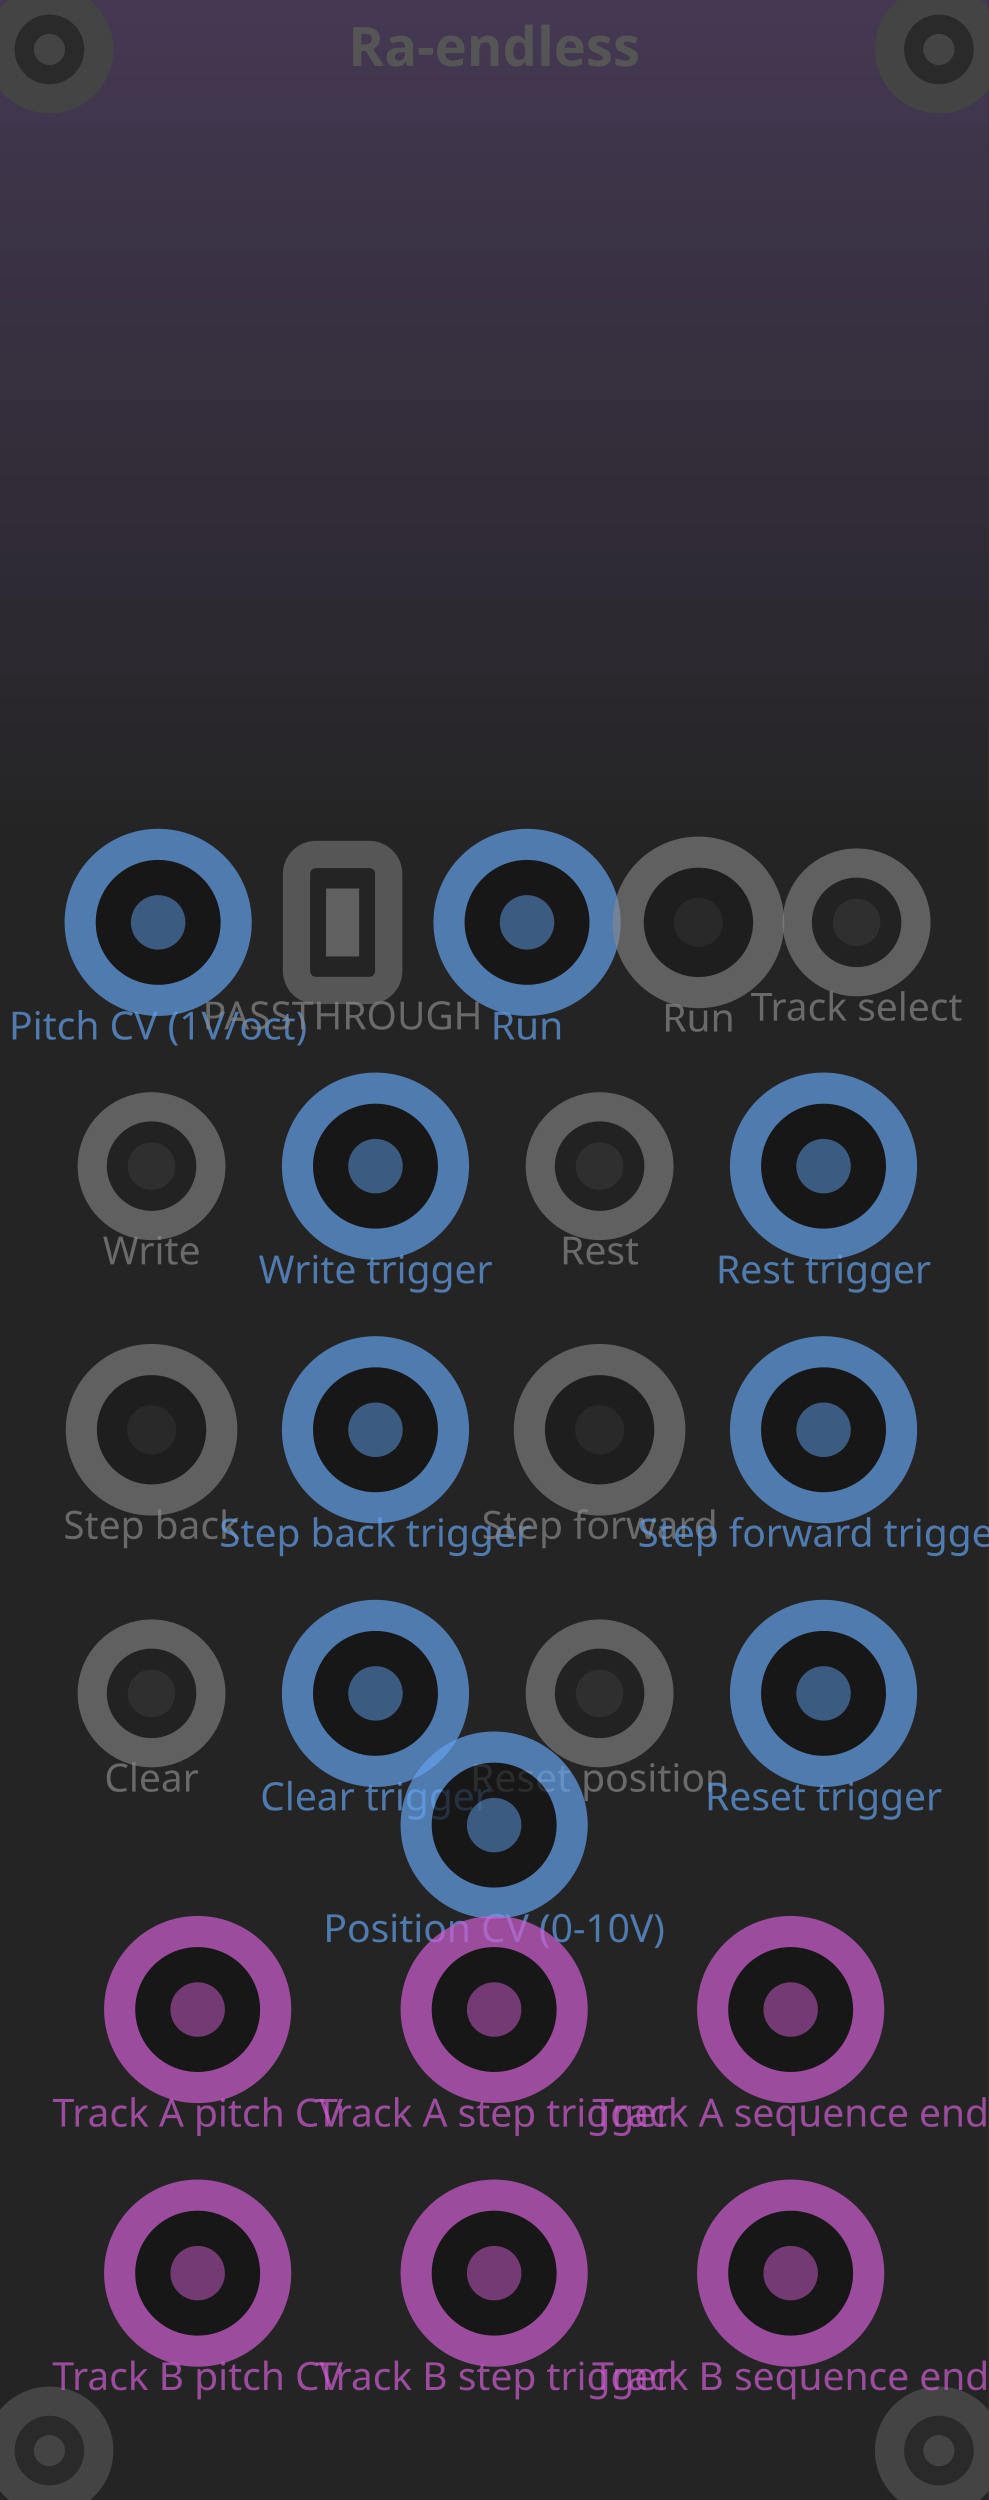
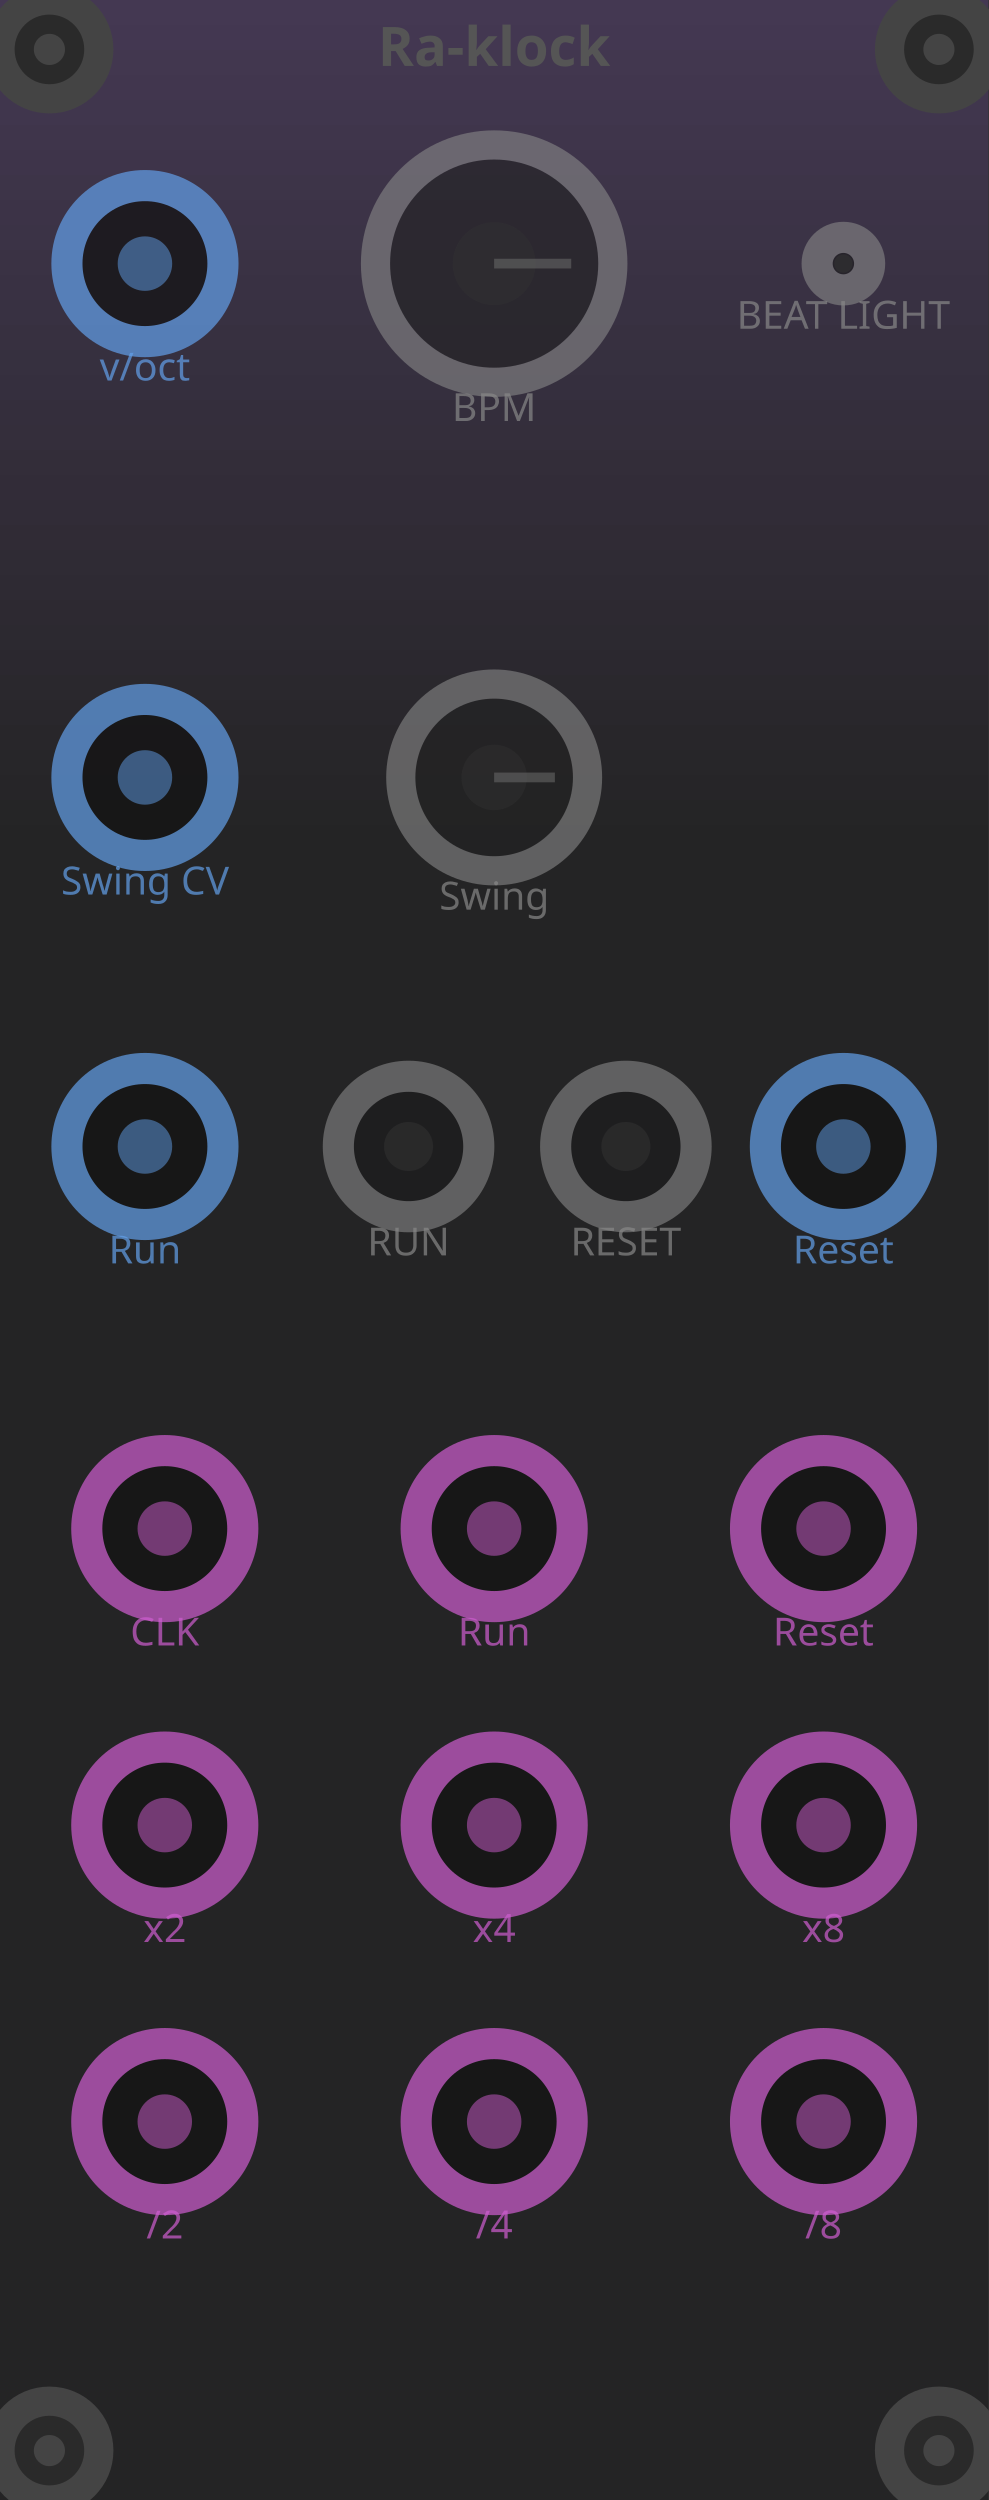
<svg xmlns="http://www.w3.org/2000/svg" viewBox="0 0 50.80 128.5" width="50.80mm" height="128.5mm">
  <rect x="0.3" y="0.3" width="50.20" height="127.9" fill="none" stroke="#333" stroke-width="1.5" />
  <rect x="0" y="0.000" width="50.80" height="1.295" fill="#443852" />
  <rect x="0" y="1.285" width="50.80" height="1.295" fill="#433751" />
  <rect x="0" y="2.570" width="50.80" height="1.295" fill="#42374f" />
  <rect x="0" y="3.855" width="50.80" height="1.295" fill="#41364e" />
  <rect x="0" y="5.140" width="50.80" height="1.295" fill="#40364d" />
  <rect x="0" y="6.425" width="50.80" height="1.295" fill="#3f354b" />
  <rect x="0" y="7.710" width="50.80" height="1.295" fill="#3e344a" />
  <rect x="0" y="8.995" width="50.80" height="1.295" fill="#3d3448" />
  <rect x="0" y="10.280" width="50.80" height="1.295" fill="#3c3347" />
  <rect x="0" y="11.565" width="50.80" height="1.295" fill="#3b3346" />
  <rect x="0" y="12.850" width="50.80" height="1.295" fill="#3a3244" />
  <rect x="0" y="14.135" width="50.80" height="1.295" fill="#393143" />
  <rect x="0" y="15.420" width="50.80" height="1.295" fill="#383142" />
  <rect x="0" y="16.705" width="50.80" height="1.295" fill="#373040" />
  <rect x="0" y="17.990" width="50.80" height="1.295" fill="#36303f" />
  <rect x="0" y="19.275" width="50.80" height="1.295" fill="#352f3e" />
  <rect x="0" y="20.560" width="50.80" height="1.295" fill="#342e3c" />
  <rect x="0" y="21.845" width="50.80" height="1.295" fill="#342e3b" />
  <rect x="0" y="23.130" width="50.80" height="1.295" fill="#332d39" />
  <rect x="0" y="24.415" width="50.80" height="1.295" fill="#322c38" />
  <rect x="0" y="25.700" width="50.80" height="1.295" fill="#312c37" />
  <rect x="0" y="26.985" width="50.80" height="1.295" fill="#302b35" />
  <rect x="0" y="28.270" width="50.80" height="1.295" fill="#2f2b34" />
  <rect x="0" y="29.555" width="50.80" height="1.295" fill="#2e2a33" />
  <rect x="0" y="30.840" width="50.80" height="1.295" fill="#2d2931" />
  <rect x="0" y="32.125" width="50.80" height="1.295" fill="#2c2930" />
  <rect x="0" y="33.410" width="50.80" height="1.295" fill="#2b282f" />
  <rect x="0" y="34.695" width="50.80" height="1.295" fill="#2a282d" />
  <rect x="0" y="35.980" width="50.80" height="1.295" fill="#29272c" />
  <rect x="0" y="37.265" width="50.80" height="1.295" fill="#28262a" />
  <rect x="0" y="38.550" width="50.80" height="1.295" fill="#272629" />
  <rect x="0" y="39.835" width="50.80" height="1.295" fill="#262528" />
  <rect x="0" y="41.120" width="50.80" height="1.295" fill="#252526" />
  <rect x="0" y="42.405" width="50.80" height="1.295" fill="#242425" />
  <rect x="0" y="43.690" width="50.80" height="1.295" fill="#242425" />
  <rect x="0" y="44.975" width="50.80" height="1.295" fill="#242425" />
  <rect x="0" y="46.260" width="50.80" height="1.295" fill="#242425" />
  <rect x="0" y="47.545" width="50.80" height="1.295" fill="#242425" />
  <rect x="0" y="48.830" width="50.80" height="1.295" fill="#242425" />
  <rect x="0" y="50.115" width="50.80" height="1.295" fill="#242425" />
  <rect x="0" y="51.400" width="50.80" height="1.295" fill="#242425" />
  <rect x="0" y="52.685" width="50.80" height="1.295" fill="#242425" />
  <rect x="0" y="53.970" width="50.80" height="1.295" fill="#242425" />
  <rect x="0" y="55.255" width="50.80" height="1.295" fill="#242425" />
  <rect x="0" y="56.540" width="50.80" height="1.295" fill="#242425" />
  <rect x="0" y="57.825" width="50.80" height="1.295" fill="#242425" />
  <rect x="0" y="59.110" width="50.80" height="1.295" fill="#242425" />
  <rect x="0" y="60.395" width="50.80" height="1.295" fill="#242425" />
  <rect x="0" y="61.680" width="50.80" height="1.295" fill="#242425" />
  <rect x="0" y="62.965" width="50.80" height="1.295" fill="#242425" />
  <rect x="0" y="64.250" width="50.80" height="1.295" fill="#242425" />
  <rect x="0" y="65.535" width="50.80" height="1.295" fill="#242425" />
  <rect x="0" y="66.820" width="50.80" height="1.295" fill="#242425" />
  <rect x="0" y="68.105" width="50.80" height="1.295" fill="#242425" />
  <rect x="0" y="69.390" width="50.80" height="1.295" fill="#242425" />
  <rect x="0" y="70.675" width="50.80" height="1.295" fill="#242425" />
  <rect x="0" y="71.960" width="50.80" height="1.295" fill="#242425" />
  <rect x="0" y="73.245" width="50.80" height="1.295" fill="#242425" />
  <rect x="0" y="74.530" width="50.80" height="1.295" fill="#242425" />
  <rect x="0" y="75.815" width="50.80" height="1.295" fill="#242425" />
  <rect x="0" y="77.100" width="50.80" height="1.295" fill="#242425" />
  <rect x="0" y="78.385" width="50.80" height="1.295" fill="#242425" />
  <rect x="0" y="79.670" width="50.80" height="1.295" fill="#242425" />
  <rect x="0" y="80.955" width="50.80" height="1.295" fill="#242425" />
  <rect x="0" y="82.240" width="50.80" height="1.295" fill="#242425" />
  <rect x="0" y="83.525" width="50.80" height="1.295" fill="#242425" />
  <rect x="0" y="84.810" width="50.80" height="1.295" fill="#242425" />
  <rect x="0" y="86.095" width="50.80" height="1.295" fill="#242425" />
  <rect x="0" y="87.380" width="50.80" height="1.295" fill="#242425" />
  <rect x="0" y="88.665" width="50.80" height="1.295" fill="#242425" />
  <rect x="0" y="89.950" width="50.80" height="1.295" fill="#242425" />
  <rect x="0" y="91.235" width="50.80" height="1.295" fill="#242425" />
  <rect x="0" y="92.520" width="50.80" height="1.295" fill="#242425" />
  <rect x="0" y="93.805" width="50.80" height="1.295" fill="#242425" />
  <rect x="0" y="95.090" width="50.80" height="1.295" fill="#242425" />
  <rect x="0" y="96.375" width="50.80" height="1.295" fill="#242425" />
  <rect x="0" y="97.660" width="50.80" height="1.295" fill="#242425" />
  <rect x="0" y="98.945" width="50.80" height="1.295" fill="#242425" />
  <rect x="0" y="100.230" width="50.80" height="1.295" fill="#242425" />
  <rect x="0" y="101.515" width="50.80" height="1.295" fill="#242425" />
  <rect x="0" y="102.800" width="50.80" height="1.295" fill="#242425" />
  <rect x="0" y="104.085" width="50.80" height="1.295" fill="#242425" />
  <rect x="0" y="105.370" width="50.80" height="1.295" fill="#242425" />
  <rect x="0" y="106.655" width="50.80" height="1.295" fill="#242425" />
  <rect x="0" y="107.940" width="50.80" height="1.295" fill="#242425" />
  <rect x="0" y="109.225" width="50.80" height="1.295" fill="#242425" />
  <rect x="0" y="110.510" width="50.80" height="1.295" fill="#242425" />
  <rect x="0" y="111.795" width="50.80" height="1.295" fill="#242425" />
  <rect x="0" y="113.080" width="50.80" height="1.295" fill="#242425" />
  <rect x="0" y="114.365" width="50.80" height="1.295" fill="#242425" />
  <rect x="0" y="115.650" width="50.80" height="1.295" fill="#242425" />
  <rect x="0" y="116.935" width="50.80" height="1.295" fill="#242425" />
  <rect x="0" y="118.220" width="50.80" height="1.295" fill="#242425" />
  <rect x="0" y="119.505" width="50.80" height="1.295" fill="#242425" />
  <rect x="0" y="120.790" width="50.80" height="1.295" fill="#242425" />
  <rect x="0" y="122.075" width="50.80" height="1.295" fill="#242425" />
  <rect x="0" y="123.360" width="50.80" height="1.295" fill="#242425" />
  <rect x="0" y="124.645" width="50.80" height="1.295" fill="#242425" />
  <rect x="0" y="125.930" width="50.80" height="1.295" fill="#242425" />
  <rect x="0" y="127.215" width="50.80" height="1.295" fill="#242425" />
  <circle cx="2.54" cy="2.54" r="2.54" fill="#2a2a2a" stroke="#444" stroke-width="1.5" />
  <circle cx="2.54" cy="2.54" r="0.8" fill="#444" />
  <circle cx="2.54" cy="125.96" r="2.54" fill="#2a2a2a" stroke="#444" stroke-width="1.5" />
  <circle cx="2.54" cy="125.96" r="0.8" fill="#444" />
  <circle cx="48.26" cy="2.54" r="2.54" fill="#2a2a2a" stroke="#444" stroke-width="1.5" />
  <circle cx="48.26" cy="2.54" r="0.8" fill="#444" />
  <circle cx="48.26" cy="125.96" r="2.54" fill="#2a2a2a" stroke="#444" stroke-width="1.5" />
  <circle cx="48.26" cy="125.96" r="0.8" fill="#444" />
-   <text x="25.40" y="3.39" fill="#555" font-family="sans-serif" font-size="2.8" text-anchor="middle" font-weight="bold">Ra-endless</text>
-   <circle cx="8.13" cy="47.41" r="4.01" fill="#111" stroke="#62a0ea" stroke-width="1.6" opacity="0.7" />
-   <circle cx="8.13" cy="47.41" r="1.40" fill="#62a0ea" opacity="0.5" />
-   <text x="8.13" y="53.43" fill="#62a0ea" font-family="sans-serif" font-size="2.0" text-anchor="middle" opacity="0.7">Pitch CV (1V/oct)</text>
-   <rect x="15.24" y="43.92" width="4.74" height="6.99" rx="1" fill="none" stroke="#888" stroke-width="1.4" opacity="0.5" />
-   <line x1="17.61" y1="49.16" x2="17.61" y2="45.67" stroke="#888" stroke-width="1.7" opacity="0.6" />
-   <text x="17.61" y="52.91" fill="#888" font-family="sans-serif" font-size="2.0" text-anchor="middle" opacity="0.7">PASSTHROUGH</text>
-   <circle cx="27.09" cy="47.41" r="4.01" fill="#111" stroke="#62a0ea" stroke-width="1.6" opacity="0.7" />
-   <circle cx="27.09" cy="47.41" r="1.40" fill="#62a0ea" opacity="0.5" />
-   <text x="27.09" y="53.43" fill="#62a0ea" font-family="sans-serif" font-size="2.0" text-anchor="middle" opacity="0.7">Run</text>
-   <circle cx="35.90" cy="47.41" r="3.61" fill="#1a1a1a" stroke="#888" stroke-width="1.6" opacity="0.6" />
-   <circle cx="35.90" cy="47.41" r="1.26" fill="#333" opacity="0.5" />
-   <text x="35.90" y="53.02" fill="#888" font-family="sans-serif" font-size="2.0" text-anchor="middle" opacity="0.7">Run</text>
-   <circle cx="44.03" cy="47.41" r="3.05" fill="#222" stroke="#888" stroke-width="1.5" opacity="0.6" />
-   <circle cx="44.03" cy="47.41" r="1.22" fill="#444" opacity="0.4" />
-   <text x="44.03" y="52.46" fill="#888" font-family="sans-serif" font-size="2.0" text-anchor="middle" opacity="0.7">Track select</text>
-   <circle cx="7.79" cy="59.94" r="3.05" fill="#222" stroke="#888" stroke-width="1.5" opacity="0.6" />
-   <circle cx="7.79" cy="59.94" r="1.22" fill="#444" opacity="0.4" />
-   <text x="7.79" y="64.99" fill="#888" font-family="sans-serif" font-size="2.0" text-anchor="middle" opacity="0.7">Write</text>
-   <circle cx="19.30" cy="59.94" r="4.01" fill="#111" stroke="#62a0ea" stroke-width="1.6" opacity="0.7" />
-   <circle cx="19.30" cy="59.94" r="1.40" fill="#62a0ea" opacity="0.5" />
-   <text x="19.30" y="65.96" fill="#62a0ea" font-family="sans-serif" font-size="2.0" text-anchor="middle" opacity="0.7">Write trigger</text>
-   <circle cx="30.82" cy="59.94" r="3.05" fill="#222" stroke="#888" stroke-width="1.5" opacity="0.6" />
-   <circle cx="30.82" cy="59.94" r="1.22" fill="#444" opacity="0.4" />
-   <text x="30.82" y="64.99" fill="#888" font-family="sans-serif" font-size="2.0" text-anchor="middle" opacity="0.7">Rest</text>
-   <circle cx="42.33" cy="59.94" r="4.01" fill="#111" stroke="#62a0ea" stroke-width="1.6" opacity="0.7" />
-   <circle cx="42.33" cy="59.94" r="1.40" fill="#62a0ea" opacity="0.5" />
-   <text x="42.33" y="65.96" fill="#62a0ea" font-family="sans-serif" font-size="2.0" text-anchor="middle" opacity="0.7">Rest trigger</text>
-   <circle cx="7.79" cy="73.49" r="3.61" fill="#1a1a1a" stroke="#888" stroke-width="1.6" opacity="0.6" />
-   <circle cx="7.79" cy="73.49" r="1.26" fill="#333" opacity="0.5" />
-   <text x="7.79" y="79.10" fill="#888" font-family="sans-serif" font-size="2.0" text-anchor="middle" opacity="0.7">Step back</text>
-   <circle cx="19.30" cy="73.49" r="4.01" fill="#111" stroke="#62a0ea" stroke-width="1.6" opacity="0.7" />
-   <circle cx="19.30" cy="73.49" r="1.40" fill="#62a0ea" opacity="0.5" />
-   <text x="19.30" y="79.50" fill="#62a0ea" font-family="sans-serif" font-size="2.0" text-anchor="middle" opacity="0.7">Step back trigger</text>
-   <circle cx="30.82" cy="73.49" r="3.61" fill="#1a1a1a" stroke="#888" stroke-width="1.6" opacity="0.6" />
-   <circle cx="30.82" cy="73.49" r="1.26" fill="#333" opacity="0.5" />
-   <text x="30.82" y="79.10" fill="#888" font-family="sans-serif" font-size="2.0" text-anchor="middle" opacity="0.7">Step forward</text>
-   <circle cx="42.33" cy="73.49" r="4.01" fill="#111" stroke="#62a0ea" stroke-width="1.6" opacity="0.7" />
-   <circle cx="42.33" cy="73.49" r="1.40" fill="#62a0ea" opacity="0.5" />
-   <text x="42.33" y="79.50" fill="#62a0ea" font-family="sans-serif" font-size="2.0" text-anchor="middle" opacity="0.7">Step forward trigger</text>
-   <circle cx="7.79" cy="87.04" r="3.05" fill="#222" stroke="#888" stroke-width="1.5" opacity="0.6" />
-   <circle cx="7.79" cy="87.04" r="1.22" fill="#444" opacity="0.4" />
-   <text x="7.79" y="92.09" fill="#888" font-family="sans-serif" font-size="2.0" text-anchor="middle" opacity="0.7">Clear</text>
-   <circle cx="19.30" cy="87.04" r="4.01" fill="#111" stroke="#62a0ea" stroke-width="1.6" opacity="0.7" />
-   <circle cx="19.30" cy="87.04" r="1.40" fill="#62a0ea" opacity="0.5" />
-   <text x="19.30" y="93.05" fill="#62a0ea" font-family="sans-serif" font-size="2.0" text-anchor="middle" opacity="0.7">Clear trigger</text>
-   <circle cx="30.82" cy="87.04" r="3.05" fill="#222" stroke="#888" stroke-width="1.5" opacity="0.6" />
-   <circle cx="30.82" cy="87.04" r="1.22" fill="#444" opacity="0.4" />
-   <text x="30.82" y="92.09" fill="#888" font-family="sans-serif" font-size="2.0" text-anchor="middle" opacity="0.7">Reset position</text>
-   <circle cx="42.33" cy="87.04" r="4.01" fill="#111" stroke="#62a0ea" stroke-width="1.6" opacity="0.7" />
-   <circle cx="42.33" cy="87.04" r="1.40" fill="#62a0ea" opacity="0.5" />
-   <text x="42.33" y="93.05" fill="#62a0ea" font-family="sans-serif" font-size="2.0" text-anchor="middle" opacity="0.7">Reset trigger</text>
-   <circle cx="25.40" cy="93.81" r="4.01" fill="#111" stroke="#62a0ea" stroke-width="1.6" opacity="0.7" />
-   <circle cx="25.40" cy="93.81" r="1.40" fill="#62a0ea" opacity="0.5" />
-   <text x="25.40" y="99.82" fill="#62a0ea" font-family="sans-serif" font-size="2.0" text-anchor="middle" opacity="0.7">Position CV (0-10V)</text>
-   <circle cx="10.16" cy="103.29" r="4.01" fill="#111" stroke="#CF5DD0" stroke-width="1.6" opacity="0.7" />
-   <circle cx="10.16" cy="103.29" r="1.40" fill="#CF5DD0" opacity="0.5" />
-   <text x="10.16" y="109.31" fill="#CF5DD0" font-family="sans-serif" font-size="2.0" text-anchor="middle" opacity="0.7">Track A pitch CV</text>
-   <circle cx="25.40" cy="103.29" r="4.01" fill="#111" stroke="#CF5DD0" stroke-width="1.6" opacity="0.7" />
-   <circle cx="25.40" cy="103.29" r="1.40" fill="#CF5DD0" opacity="0.5" />
-   <text x="25.40" y="109.31" fill="#CF5DD0" font-family="sans-serif" font-size="2.0" text-anchor="middle" opacity="0.7">Track A step trigger</text>
-   <circle cx="40.64" cy="103.29" r="4.01" fill="#111" stroke="#CF5DD0" stroke-width="1.6" opacity="0.7" />
-   <circle cx="40.64" cy="103.29" r="1.40" fill="#CF5DD0" opacity="0.5" />
-   <text x="40.64" y="109.31" fill="#CF5DD0" font-family="sans-serif" font-size="2.0" text-anchor="middle" opacity="0.7">Track A sequence end</text>
-   <circle cx="10.16" cy="116.84" r="4.01" fill="#111" stroke="#CF5DD0" stroke-width="1.6" opacity="0.7" />
-   <circle cx="10.16" cy="116.84" r="1.40" fill="#CF5DD0" opacity="0.5" />
-   <text x="10.16" y="122.85" fill="#CF5DD0" font-family="sans-serif" font-size="2.0" text-anchor="middle" opacity="0.7">Track B pitch CV</text>
-   <circle cx="25.40" cy="116.84" r="4.01" fill="#111" stroke="#CF5DD0" stroke-width="1.6" opacity="0.7" />
-   <circle cx="25.40" cy="116.84" r="1.40" fill="#CF5DD0" opacity="0.5" />
-   <text x="25.40" y="122.85" fill="#CF5DD0" font-family="sans-serif" font-size="2.0" text-anchor="middle" opacity="0.7">Track B step trigger</text>
-   <circle cx="40.64" cy="116.84" r="4.01" fill="#111" stroke="#CF5DD0" stroke-width="1.6" opacity="0.7" />
-   <circle cx="40.64" cy="116.84" r="1.40" fill="#CF5DD0" opacity="0.5" />
-   <text x="40.64" y="122.85" fill="#CF5DD0" font-family="sans-serif" font-size="2.0" text-anchor="middle" opacity="0.7">Track B sequence end</text>
+   <text x="25.40" y="3.39" fill="#555" font-family="sans-serif" font-size="2.8" text-anchor="middle" font-weight="bold">Ra-klock</text>
+   <circle cx="7.45" cy="13.55" r="4.01" fill="#111" stroke="#62a0ea" stroke-width="1.6" opacity="0.7" />
+   <circle cx="7.45" cy="13.55" r="1.40" fill="#62a0ea" opacity="0.5" />
+   <text x="7.45" y="19.56" fill="#62a0ea" font-family="sans-serif" font-size="2.0" text-anchor="middle" opacity="0.7">v/oct</text>
+   <circle cx="25.40" cy="13.55" r="6.10" fill="#222" stroke="#888" stroke-width="1.5" opacity="0.6" />
+   <circle cx="25.40" cy="13.55" r="2.13" fill="#333" opacity="0.4" />
+   <line x1="25.40" y1="13.55" x2="29.36" y2="13.55" stroke="#666" stroke-width="0.5" opacity="0.6" />
+   <text x="25.40" y="21.64" fill="#888" font-family="sans-serif" font-size="2.0" text-anchor="middle" opacity="0.7">BPM</text>
+   <circle cx="43.35" cy="13.55" r="1.35" fill="#1a1a1a" stroke="#888" stroke-width="1.6" opacity="0.6" />
+   <circle cx="43.35" cy="13.55" r="0.47" fill="#333" opacity="0.5" />
+   <text x="43.35" y="16.90" fill="#888" font-family="sans-serif" font-size="2.0" text-anchor="middle" opacity="0.7">BEAT LIGHT</text>
+   <circle cx="7.45" cy="39.96" r="4.01" fill="#111" stroke="#62a0ea" stroke-width="1.6" opacity="0.7" />
+   <circle cx="7.45" cy="39.96" r="1.40" fill="#62a0ea" opacity="0.5" />
+   <text x="7.45" y="45.98" fill="#62a0ea" font-family="sans-serif" font-size="2.0" text-anchor="middle" opacity="0.7">Swing CV</text>
+   <circle cx="25.40" cy="39.96" r="4.80" fill="#222" stroke="#888" stroke-width="1.5" opacity="0.6" />
+   <circle cx="25.40" cy="39.96" r="1.68" fill="#333" opacity="0.4" />
+   <line x1="25.40" y1="39.96" x2="28.52" y2="39.96" stroke="#666" stroke-width="0.5" opacity="0.6" />
+   <text x="25.40" y="46.76" fill="#888" font-family="sans-serif" font-size="2.0" text-anchor="middle" opacity="0.7">Swing</text>
+   <circle cx="7.45" cy="58.93" r="4.01" fill="#111" stroke="#62a0ea" stroke-width="1.6" opacity="0.7" />
+   <circle cx="7.45" cy="58.93" r="1.40" fill="#62a0ea" opacity="0.5" />
+   <text x="7.45" y="64.94" fill="#62a0ea" font-family="sans-serif" font-size="2.0" text-anchor="middle" opacity="0.7">Run</text>
+   <circle cx="21.00" cy="58.93" r="3.61" fill="#1a1a1a" stroke="#888" stroke-width="1.6" opacity="0.6" />
+   <circle cx="21.00" cy="58.93" r="1.26" fill="#333" opacity="0.5" />
+   <text x="21.00" y="64.53" fill="#888" font-family="sans-serif" font-size="2.0" text-anchor="middle" opacity="0.7">RUN</text>
+   <circle cx="32.17" cy="58.93" r="3.61" fill="#1a1a1a" stroke="#888" stroke-width="1.6" opacity="0.6" />
+   <circle cx="32.17" cy="58.93" r="1.26" fill="#333" opacity="0.5" />
+   <text x="32.17" y="64.53" fill="#888" font-family="sans-serif" font-size="2.0" text-anchor="middle" opacity="0.7">RESET</text>
+   <circle cx="43.35" cy="58.93" r="4.01" fill="#111" stroke="#62a0ea" stroke-width="1.6" opacity="0.7" />
+   <circle cx="43.35" cy="58.93" r="1.40" fill="#62a0ea" opacity="0.5" />
+   <text x="43.35" y="64.94" fill="#62a0ea" font-family="sans-serif" font-size="2.0" text-anchor="middle" opacity="0.7">Reset</text>
+   <circle cx="8.47" cy="78.57" r="4.01" fill="#111" stroke="#CF5DD0" stroke-width="1.6" opacity="0.7" />
+   <circle cx="8.47" cy="78.57" r="1.40" fill="#CF5DD0" opacity="0.5" />
+   <text x="8.47" y="84.58" fill="#CF5DD0" font-family="sans-serif" font-size="2.0" text-anchor="middle" opacity="0.7">CLK</text>
+   <circle cx="25.40" cy="78.57" r="4.01" fill="#111" stroke="#CF5DD0" stroke-width="1.6" opacity="0.7" />
+   <circle cx="25.40" cy="78.57" r="1.40" fill="#CF5DD0" opacity="0.5" />
+   <text x="25.40" y="84.58" fill="#CF5DD0" font-family="sans-serif" font-size="2.0" text-anchor="middle" opacity="0.7">Run</text>
+   <circle cx="42.33" cy="78.57" r="4.01" fill="#111" stroke="#CF5DD0" stroke-width="1.6" opacity="0.7" />
+   <circle cx="42.33" cy="78.57" r="1.40" fill="#CF5DD0" opacity="0.5" />
+   <text x="42.33" y="84.58" fill="#CF5DD0" font-family="sans-serif" font-size="2.0" text-anchor="middle" opacity="0.7">Reset</text>
+   <circle cx="8.47" cy="93.81" r="4.01" fill="#111" stroke="#CF5DD0" stroke-width="1.6" opacity="0.7" />
+   <circle cx="8.47" cy="93.81" r="1.40" fill="#CF5DD0" opacity="0.5" />
+   <text x="8.47" y="99.82" fill="#CF5DD0" font-family="sans-serif" font-size="2.0" text-anchor="middle" opacity="0.7">x2</text>
+   <circle cx="25.40" cy="93.81" r="4.01" fill="#111" stroke="#CF5DD0" stroke-width="1.6" opacity="0.7" />
+   <circle cx="25.40" cy="93.81" r="1.40" fill="#CF5DD0" opacity="0.5" />
+   <text x="25.40" y="99.82" fill="#CF5DD0" font-family="sans-serif" font-size="2.0" text-anchor="middle" opacity="0.7">x4</text>
+   <circle cx="42.33" cy="93.81" r="4.01" fill="#111" stroke="#CF5DD0" stroke-width="1.6" opacity="0.7" />
+   <circle cx="42.33" cy="93.81" r="1.40" fill="#CF5DD0" opacity="0.5" />
+   <text x="42.33" y="99.82" fill="#CF5DD0" font-family="sans-serif" font-size="2.0" text-anchor="middle" opacity="0.7">x8</text>
+   <circle cx="8.47" cy="109.05" r="4.01" fill="#111" stroke="#CF5DD0" stroke-width="1.6" opacity="0.7" />
+   <circle cx="8.47" cy="109.05" r="1.40" fill="#CF5DD0" opacity="0.5" />
+   <text x="8.47" y="115.06" fill="#CF5DD0" font-family="sans-serif" font-size="2.0" text-anchor="middle" opacity="0.7">/2</text>
+   <circle cx="25.40" cy="109.05" r="4.01" fill="#111" stroke="#CF5DD0" stroke-width="1.6" opacity="0.7" />
+   <circle cx="25.40" cy="109.05" r="1.40" fill="#CF5DD0" opacity="0.5" />
+   <text x="25.40" y="115.06" fill="#CF5DD0" font-family="sans-serif" font-size="2.0" text-anchor="middle" opacity="0.7">/4</text>
+   <circle cx="42.33" cy="109.05" r="4.01" fill="#111" stroke="#CF5DD0" stroke-width="1.6" opacity="0.7" />
+   <circle cx="42.33" cy="109.05" r="1.40" fill="#CF5DD0" opacity="0.5" />
+   <text x="42.33" y="115.06" fill="#CF5DD0" font-family="sans-serif" font-size="2.0" text-anchor="middle" opacity="0.7">/8</text>
</svg>
